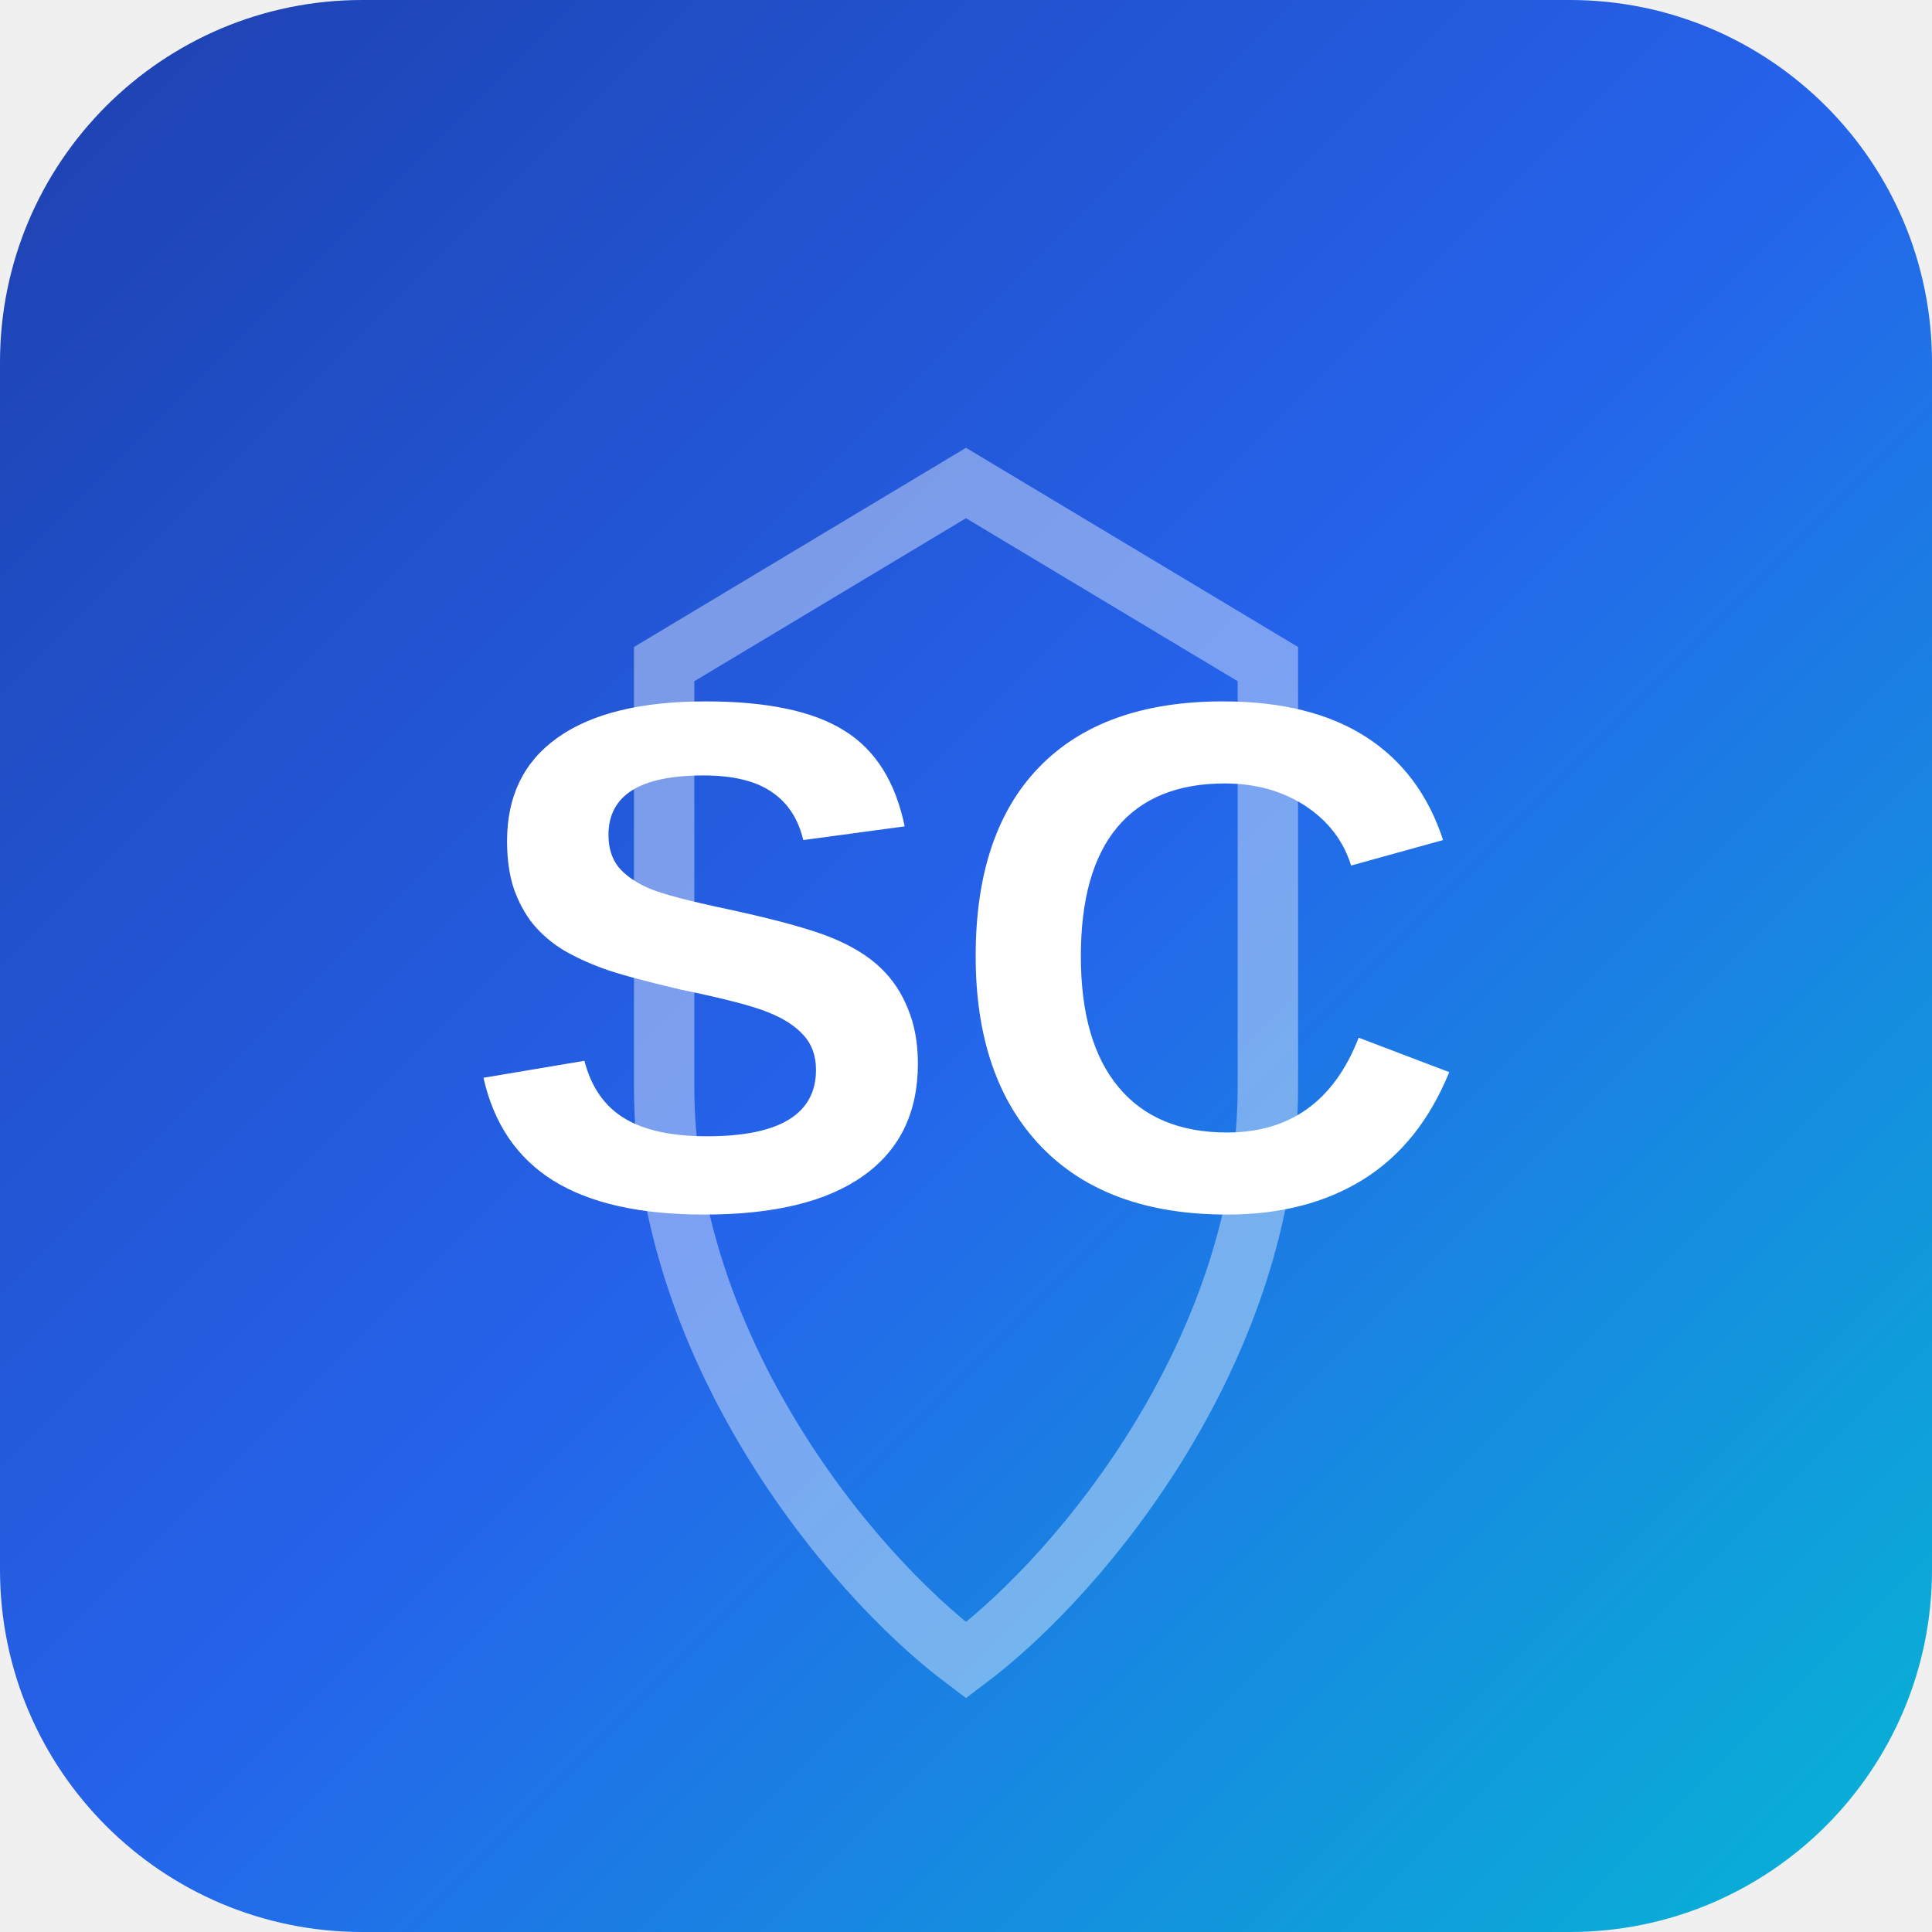
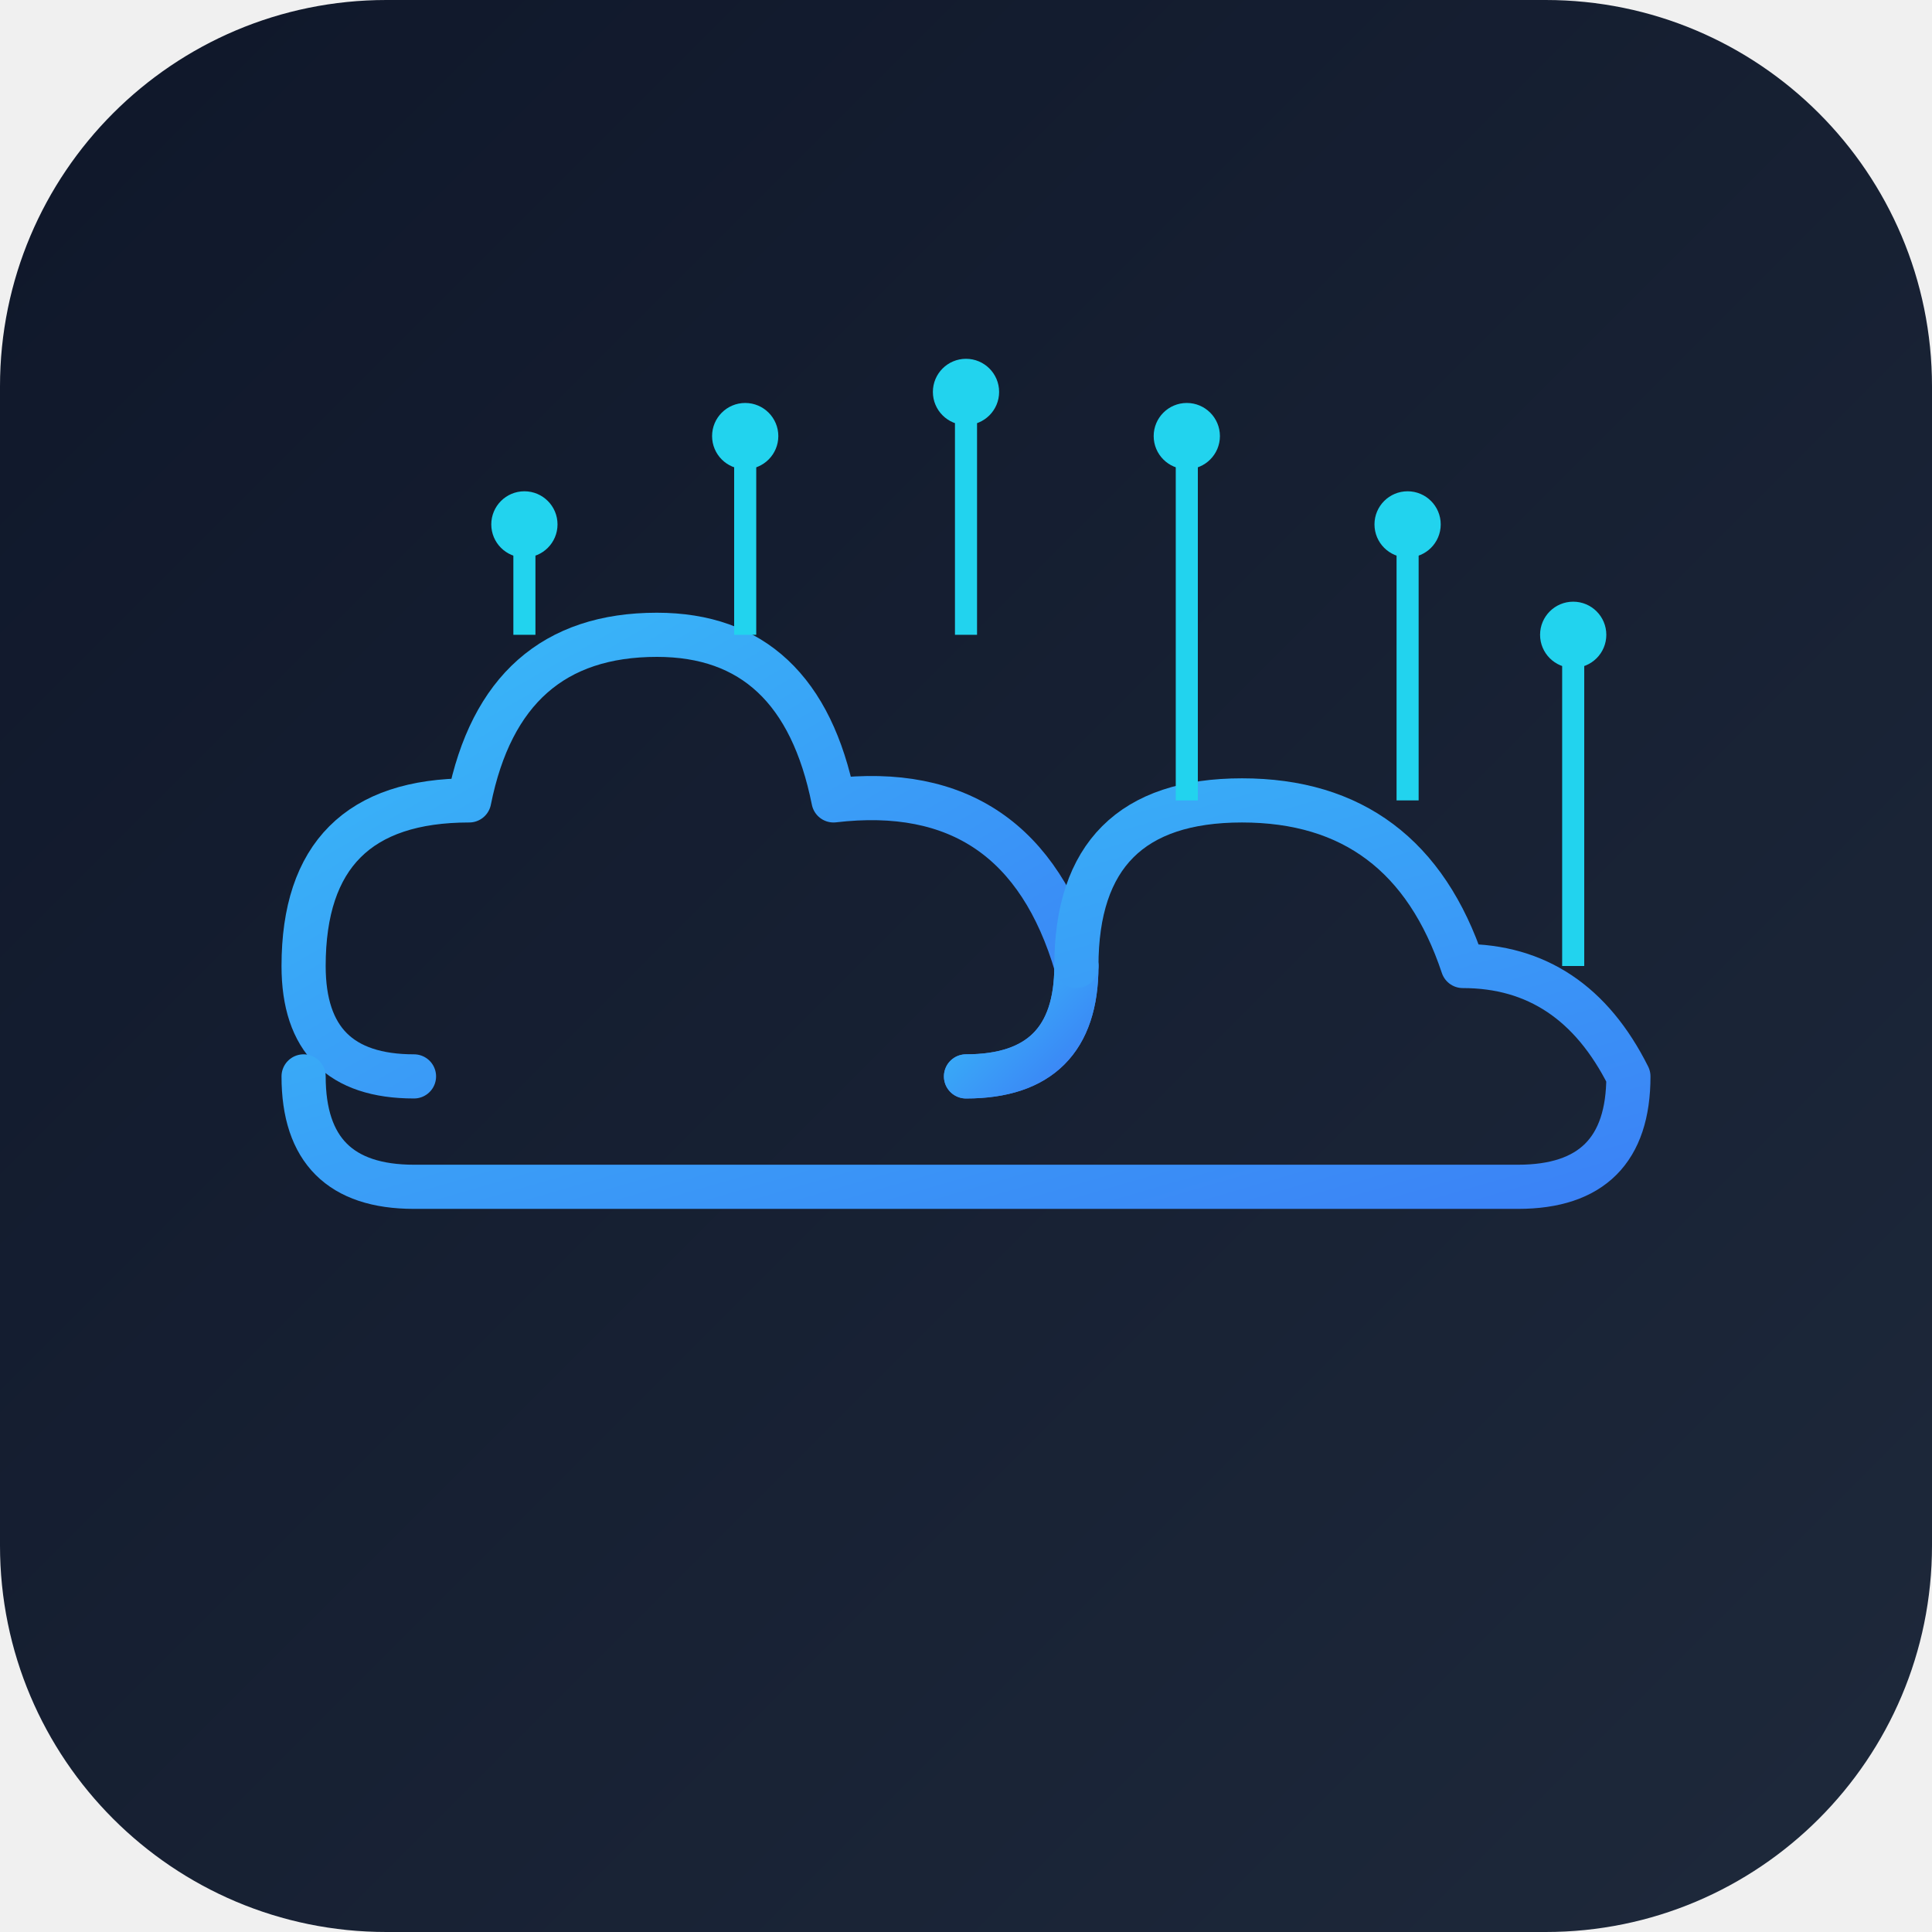
- <svg xmlns="http://www.w3.org/2000/svg" width="64" height="64" viewBox="0 0 64 64" fill="none">
-   <rect width="64" height="64" rx="12" fill="url(#paint0_linear)" />
-   <path d="M32 16L22 22v14c0 8.5 6 16 10 19 4-3 10-10.5 10-19V22L32 16z" stroke="white" stroke-width="2" fill="none" opacity="0.4" />
-   <text x="32" y="40" text-anchor="middle" fill="white" font-family="Arial, sans-serif" font-weight="bold" font-size="24">SC</text>
+ <svg xmlns="http://www.w3.org/2000/svg" viewBox="0 0 200 200">
  <defs>
-     <linearGradient id="paint0_linear" x1="0" y1="0" x2="64" y2="64" gradientUnits="userSpaceOnUse">
-       <stop stop-color="#1e40af" />
-       <stop offset="0.5" stop-color="#2563eb" />
-       <stop offset="1" stop-color="#06b6d4" />
+     <linearGradient id="bg" x1="0%" y1="0%" x2="100%" y2="100%">
+       <stop offset="0%" stop-color="#0f172a" />
+       <stop offset="100%" stop-color="#1e293b" />
+     </linearGradient>
+     <linearGradient id="cloud" x1="0%" y1="0%" x2="100%" y2="100%">
+       <stop offset="0%" stop-color="#38bdf8" />
+       <stop offset="100%" stop-color="#3b82f6" />
    </linearGradient>
  </defs>
+   <rect width="200" height="200" rx="40" fill="url(#bg)" />
+   <svg x="20" y="20" width="160" height="160" viewBox="30 20 140 140">
+     <g stroke="url(#cloud)" stroke-width="4" fill="none" stroke-linecap="round" stroke-linejoin="round">
+       <path d="M 50 100 Q 40 100 40 90 Q 40 75 55 75 Q 58 60 72 60 Q 85 60 88 75 Q 105 73 110 90 Q 110 100 100 100" />
+       <path d="M 100 100 Q 110 100 110 90" />
+       <path d="M 110 90 Q 110 75 125 75 Q 140 75 145 90 Q 155 90 160 100 Q 160 110 150 110 L 50 110 Q 40 110 40 100" />
+     </g>
+     <g fill="#22d3ee">
+       <circle cx="60" cy="50" r="3" />
+       <line x1="60" y1="50" x2="60" y2="60" stroke="#22d3ee" stroke-width="2" />
+       <circle cx="80" cy="42" r="3" />
+       <line x1="80" y1="42" x2="80" y2="60" stroke="#22d3ee" stroke-width="2" />
+       <circle cx="100" cy="38" r="3" />
+       <line x1="100" y1="38" x2="100" y2="60" stroke="#22d3ee" stroke-width="2" />
+       <circle cx="120" cy="42" r="3" />
+       <line x1="120" y1="42" x2="120" y2="75" stroke="#22d3ee" stroke-width="2" />
+       <circle cx="140" cy="50" r="3" />
+       <line x1="140" y1="50" x2="140" y2="75" stroke="#22d3ee" stroke-width="2" />
+       <circle cx="155" cy="60" r="3" />
+       <line x1="155" y1="60" x2="155" y2="90" stroke="#22d3ee" stroke-width="2" />
+     </g>
+   </svg>
</svg>
